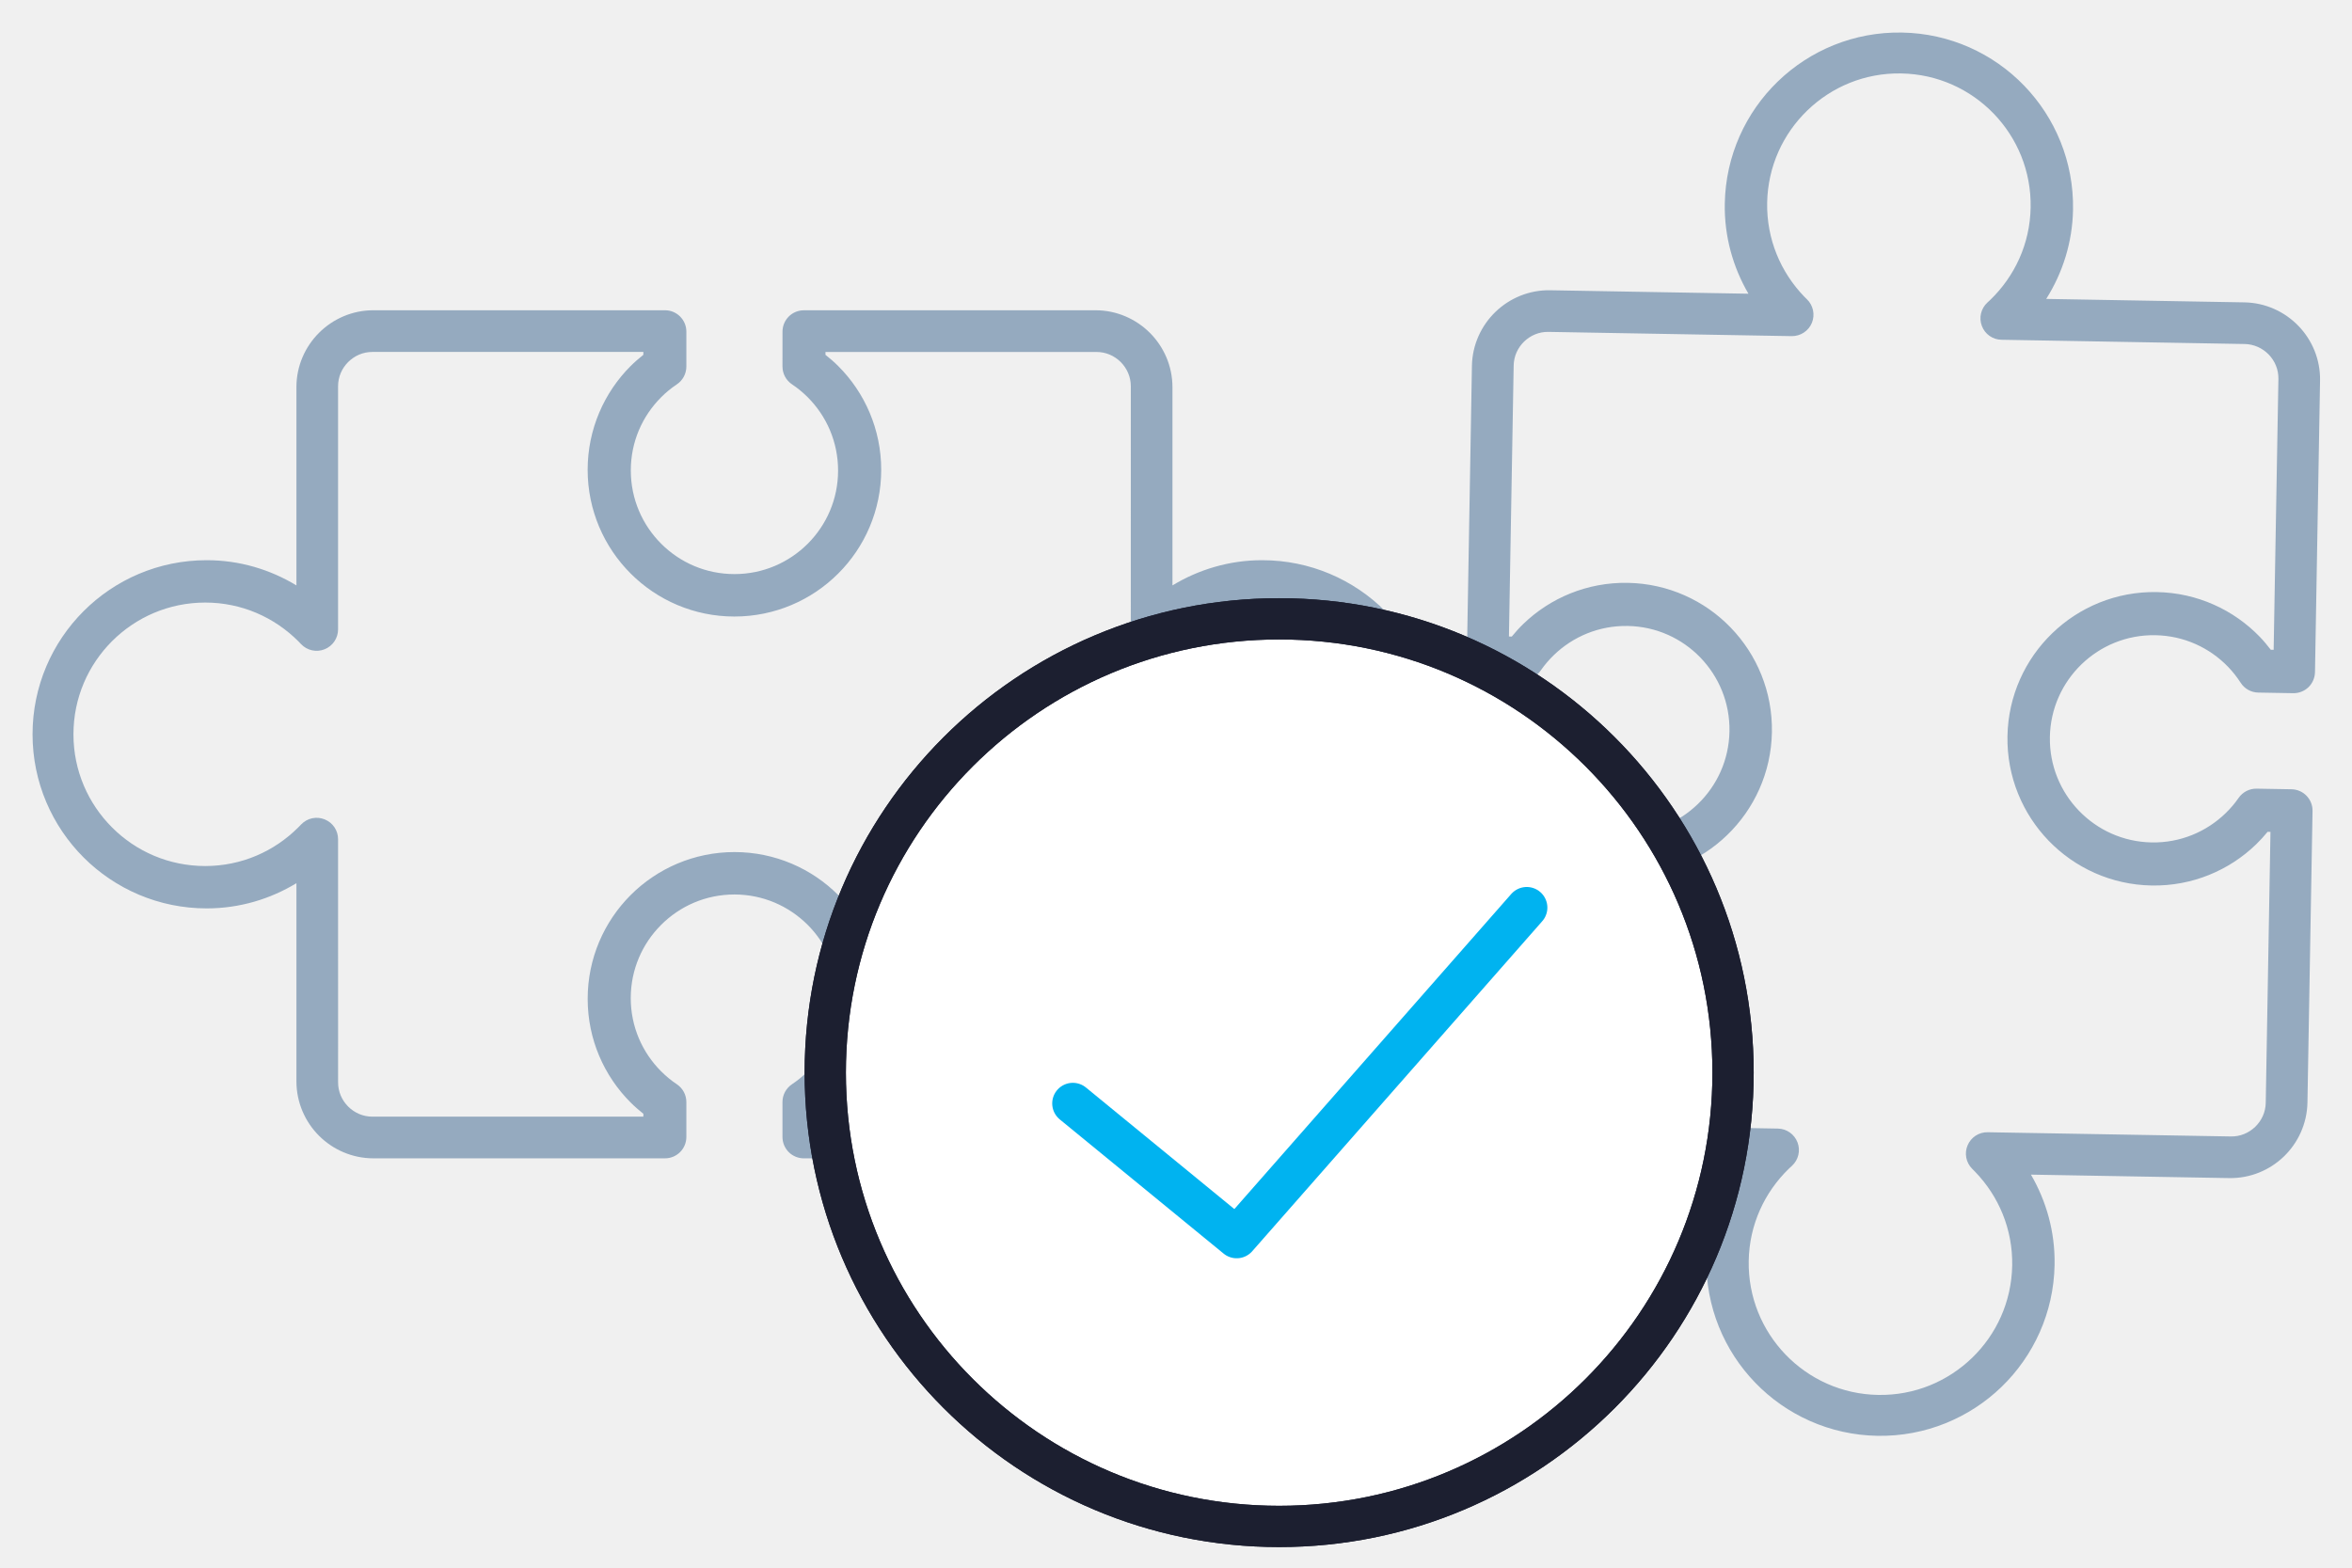
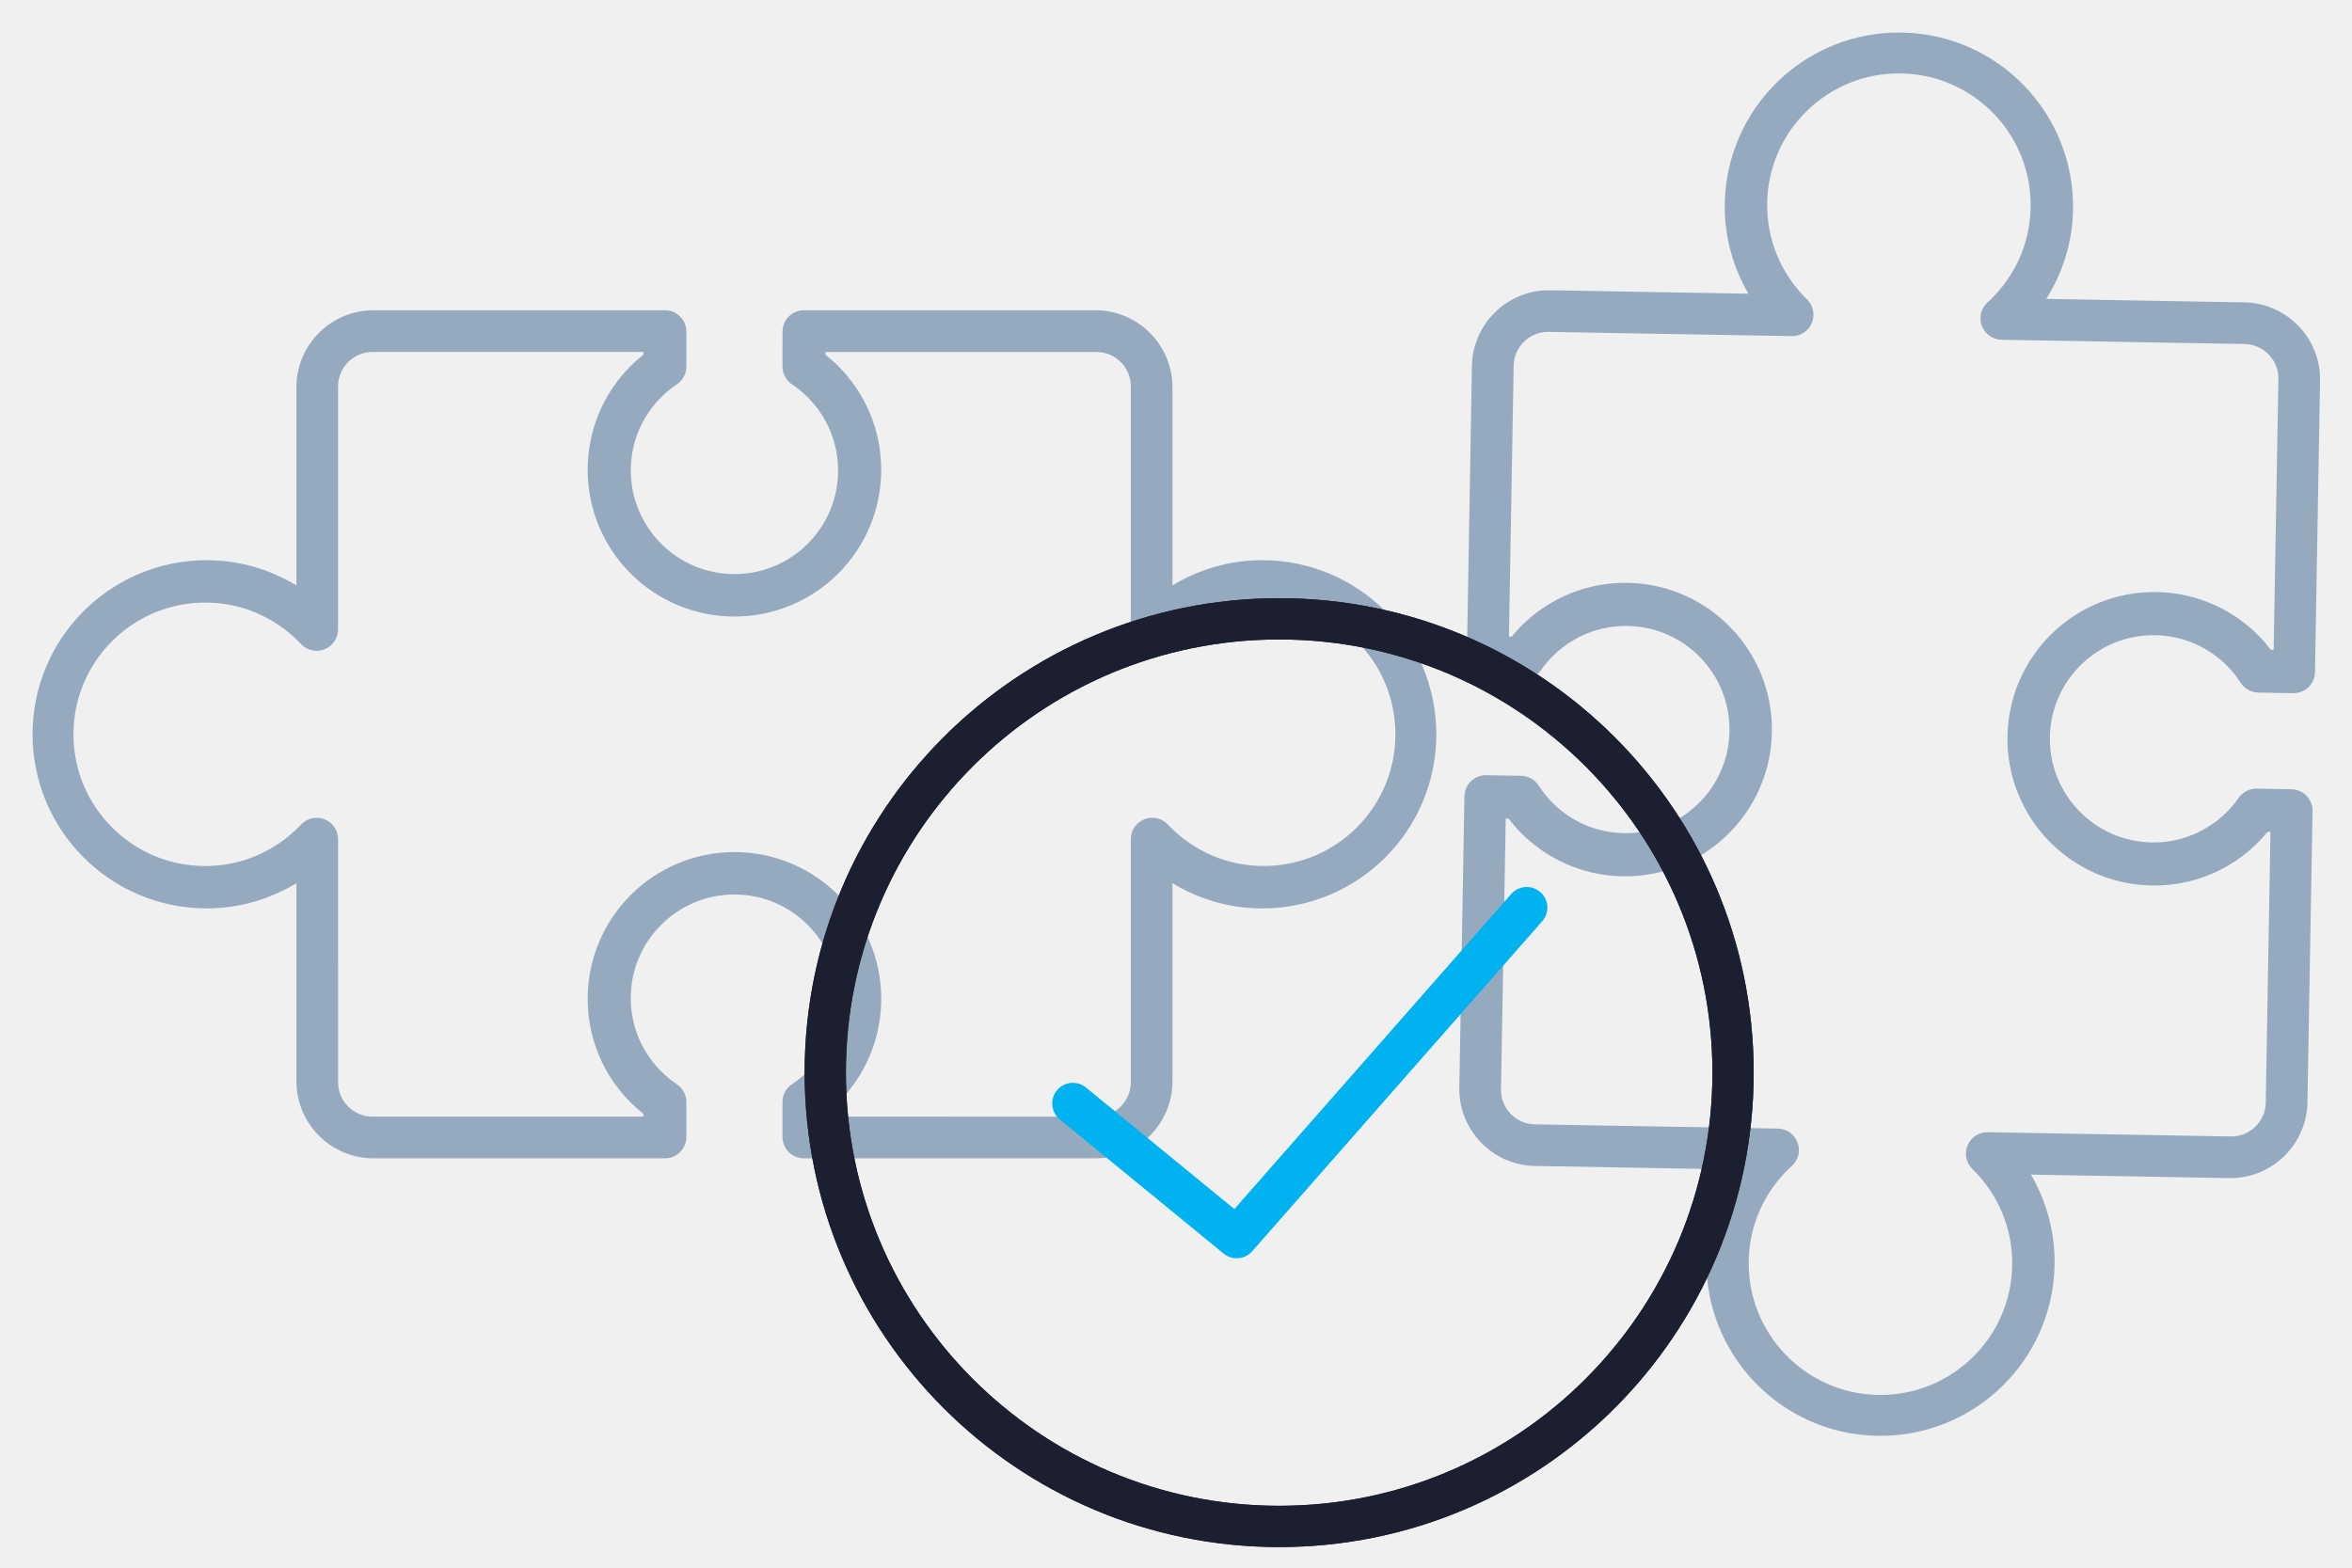
<svg xmlns="http://www.w3.org/2000/svg" width="57px" height="38px" viewBox="0 0 57 38" version="1.1">
  <defs />
  <g id="Innovation" stroke="none" stroke-width="1" fill="none" fill-rule="evenodd">
    <g id="22.01.18-Bitcoin.org_Innovation_Desktop-1200px--" transform="translate(-1169, -1909)">
      <g id="//contenct" transform="translate(215, 697)">
        <g id="box9" transform="translate(798, 1170)">
          <g id="Group" transform="translate(154, 30)">
            <g>
              <rect id="Rectangle-2" x="4" y="0" width="60" height="60" />
              <g id="Group-3" transform="translate(0, 10)">
                <path d="M33.255,18.243 L29.857,14.845 C30.578,14.668 31.264,14.303 31.827,13.74 C32.65,12.917 33.063,11.834 33.063,10.756 C33.064,9.677 32.65,8.594 31.827,7.772 C31.004,6.948 29.921,6.535 28.842,6.535 C27.764,6.535 26.681,6.948 25.858,7.772 C25.295,8.334 24.93,9.02 24.753,9.741 L21.355,6.343 C20.992,5.98 20.512,5.799 20.037,5.799 C19.562,5.799 19.081,5.981 18.719,6.343 L13.721,11.342 C13.519,11.544 13.519,11.871 13.721,12.074 L14.319,12.673 C14.442,12.795 14.617,12.848 14.787,12.814 C14.949,12.782 15.113,12.766 15.278,12.766 C15.922,12.767 16.561,13.01 17.054,13.502 C17.545,13.993 17.788,14.632 17.789,15.276 C17.788,15.921 17.545,16.561 17.053,17.053 C16.561,17.544 15.922,17.788 15.277,17.788 C14.633,17.788 13.993,17.544 13.501,17.053 C13.009,16.561 12.766,15.922 12.766,15.278 C12.765,15.113 12.782,14.949 12.814,14.788 C12.848,14.618 12.794,14.442 12.672,14.32 L12.073,13.721 C11.871,13.519 11.543,13.519 11.341,13.721 L6.343,18.719 C5.98,19.082 5.798,19.562 5.799,20.037 C5.798,20.512 5.98,20.993 6.343,21.355 L9.741,24.753 C9.02,24.93 8.334,25.295 7.771,25.859 C6.948,26.681 6.534,27.764 6.535,28.843 C6.535,29.921 6.948,31.004 7.771,31.827 C8.594,32.65 9.678,33.063 10.756,33.063 C11.834,33.063 12.917,32.65 13.739,31.827 C14.303,31.263 14.668,30.578 14.845,29.857 L18.243,33.255 C18.606,33.617 19.086,33.799 19.561,33.799 C20.036,33.799 20.516,33.617 20.879,33.255 L25.877,28.257 C26.079,28.055 26.079,27.727 25.877,27.525 L25.278,26.926 C25.156,26.804 24.981,26.751 24.811,26.784 C24.649,26.817 24.485,26.832 24.32,26.832 C23.675,26.832 23.036,26.589 22.544,26.098 C22.053,25.606 21.809,24.966 21.809,24.322 C21.809,23.677 22.053,23.037 22.544,22.545 C23.036,22.054 23.675,21.811 24.321,21.81 C24.965,21.811 25.605,22.054 26.097,22.546 C26.588,23.038 26.831,23.677 26.832,24.321 C26.832,24.486 26.815,24.65 26.783,24.813 C26.75,24.983 26.803,25.157 26.925,25.279 L27.524,25.878 C27.62,25.974 27.754,26.03 27.89,26.03 C28.027,26.03 28.16,25.974 28.257,25.878 L33.255,20.879 C33.618,20.517 33.8,20.036 33.799,19.562 C33.799,19.086 33.618,18.606 33.255,18.243 Z M32.558,20.148 L27.913,24.792 L27.864,24.743 C27.879,24.607 27.89,24.47 27.89,24.332 C27.89,23.424 27.542,22.511 26.848,21.818 C26.155,21.124 25.242,20.775 24.333,20.776 C23.425,20.775 22.511,21.124 21.818,21.817 C21.124,22.511 20.776,23.425 20.776,24.333 C20.776,25.241 21.124,26.155 21.818,26.848 C22.511,27.542 23.424,27.89 24.332,27.889 C24.469,27.889 24.606,27.879 24.743,27.864 L24.792,27.913 L20.148,32.557 C19.986,32.719 19.776,32.798 19.561,32.799 C19.345,32.798 19.134,32.719 18.973,32.557 L14.805,28.39 C14.656,28.24 14.431,28.196 14.236,28.279 C14.041,28.361 13.916,28.552 13.919,28.764 C13.92,28.804 13.92,28.839 13.92,28.869 C13.92,29.688 13.612,30.501 12.988,31.126 C12.363,31.75 11.55,32.061 10.731,32.061 C9.912,32.061 9.097,31.751 8.472,31.126 C7.847,30.501 7.538,29.687 7.537,28.868 C7.538,28.049 7.848,27.235 8.472,26.61 C9.096,25.986 9.909,25.679 10.729,25.678 C10.761,25.678 10.794,25.679 10.826,25.68 C11.039,25.686 11.234,25.562 11.318,25.366 C11.402,25.171 11.359,24.944 11.209,24.794 L7.041,20.626 C6.879,20.464 6.8,20.254 6.799,20.039 C6.8,19.822 6.879,19.612 7.04,19.451 L11.685,14.806 L11.734,14.856 C11.719,14.992 11.708,15.129 11.708,15.266 C11.708,16.174 12.057,17.088 12.75,17.781 C13.443,18.474 14.356,18.823 15.265,18.822 C16.174,18.823 17.087,18.474 17.78,17.781 C18.474,17.087 18.823,16.173 18.822,15.264 C18.823,14.356 18.473,13.443 17.781,12.751 C17.087,12.057 16.174,11.708 15.266,11.709 C15.129,11.709 14.992,11.719 14.855,11.735 L14.806,11.686 L19.451,7.041 C19.612,6.88 19.822,6.8 20.038,6.799 C20.253,6.8 20.464,6.879 20.626,7.041 L24.793,11.209 C24.944,11.359 25.174,11.403 25.369,11.317 C25.564,11.231 25.688,11.033 25.679,10.82 C25.678,10.792 25.677,10.762 25.677,10.729 C25.678,9.91 25.986,9.097 26.61,8.472 C27.234,7.848 28.048,7.537 28.867,7.537 C29.686,7.537 30.501,7.847 31.125,8.472 C31.75,9.097 32.06,9.911 32.061,10.73 C32.06,11.549 31.75,12.363 31.125,12.988 C30.501,13.612 29.688,13.919 28.868,13.92 C28.836,13.92 28.804,13.919 28.772,13.918 C28.559,13.912 28.364,14.036 28.28,14.232 C28.195,14.427 28.238,14.654 28.389,14.804 L32.557,18.972 C32.718,19.134 32.798,19.344 32.799,19.56 C32.799,19.776 32.719,19.986 32.558,20.148 Z" id="Shape" fill="#95AABF" fill-rule="nonzero" transform="translate(19.79899, 19.79899) rotate(45) translate(-19.79899, -19.79899) " />
                <path d="M61.252,18.24 L57.854,14.842 C58.575,14.665 59.261,14.3 59.824,13.737 C60.647,12.914 61.06,11.831 61.06,10.753 C61.061,9.674 60.647,8.591 59.824,7.769 C59.001,6.945 57.918,6.532 56.839,6.532 C55.761,6.532 54.678,6.945 53.855,7.769 C53.292,8.331 52.927,9.017 52.75,9.738 L49.352,6.34 C48.989,5.977 48.509,5.796 48.034,5.796 C47.559,5.796 47.078,5.978 46.716,6.34 L41.718,11.339 C41.516,11.541 41.516,11.868 41.718,12.071 L42.316,12.669 C42.439,12.792 42.614,12.845 42.784,12.811 C42.946,12.779 43.11,12.763 43.275,12.763 C43.919,12.764 44.558,13.007 45.051,13.499 C45.542,13.99 45.785,14.629 45.786,15.273 C45.785,15.918 45.542,16.558 45.05,17.05 C44.558,17.541 43.919,17.785 43.274,17.785 C42.63,17.785 41.99,17.541 41.498,17.05 C41.006,16.558 40.763,15.919 40.763,15.274 C40.762,15.109 40.779,14.945 40.811,14.785 C40.845,14.615 40.791,14.439 40.669,14.317 L40.07,13.718 C39.868,13.516 39.54,13.516 39.338,13.718 L34.34,18.716 C33.977,19.079 33.795,19.559 33.796,20.034 C33.795,20.509 33.977,20.99 34.34,21.352 L37.738,24.75 C37.017,24.927 36.331,25.292 35.768,25.856 C34.945,26.678 34.531,27.761 34.532,28.84 C34.531,29.918 34.945,31.001 35.768,31.824 C36.591,32.647 37.675,33.06 38.753,33.06 C39.831,33.06 40.914,32.647 41.736,31.824 C42.3,31.26 42.665,30.575 42.842,29.854 L46.24,33.252 C46.603,33.614 47.083,33.796 47.558,33.796 C48.033,33.796 48.513,33.614 48.876,33.252 L53.874,28.254 C54.076,28.052 54.076,27.724 53.874,27.522 L53.275,26.923 C53.153,26.801 52.978,26.748 52.808,26.781 C52.646,26.814 52.482,26.829 52.317,26.829 C51.672,26.829 51.033,26.586 50.541,26.095 C50.05,25.603 49.806,24.963 49.806,24.319 C49.806,23.674 50.05,23.034 50.541,22.542 C51.033,22.051 51.672,21.808 52.318,21.807 C52.962,21.808 53.602,22.051 54.094,22.543 C54.585,23.034 54.828,23.674 54.829,24.318 C54.829,24.483 54.812,24.647 54.78,24.81 C54.747,24.98 54.8,25.154 54.922,25.276 L55.521,25.875 C55.617,25.971 55.751,26.027 55.887,26.027 C56.024,26.027 56.157,25.971 56.254,25.875 L61.252,20.876 C61.615,20.514 61.797,20.033 61.796,19.558 C61.796,19.083 61.615,18.603 61.252,18.24 Z M60.555,20.145 L55.91,24.789 L55.861,24.74 C55.876,24.604 55.887,24.467 55.887,24.329 C55.887,23.421 55.539,22.508 54.845,21.815 C54.152,21.121 53.239,20.772 52.33,20.773 C51.422,20.772 50.508,21.121 49.815,21.814 C49.121,22.508 48.773,23.422 48.773,24.33 C48.773,25.238 49.121,26.152 49.815,26.845 C50.508,27.539 51.421,27.887 52.329,27.886 C52.466,27.886 52.603,27.876 52.74,27.861 L52.789,27.91 L48.145,32.554 C47.983,32.716 47.773,32.795 47.558,32.796 C47.342,32.795 47.131,32.716 46.97,32.554 L42.802,28.387 C42.653,28.237 42.428,28.193 42.233,28.276 C42.038,28.358 41.913,28.549 41.916,28.761 C41.917,28.801 41.917,28.836 41.917,28.866 C41.917,29.685 41.609,30.498 40.985,31.123 C40.36,31.747 39.547,32.058 38.728,32.058 C37.909,32.057 37.094,31.748 36.469,31.123 C35.844,30.498 35.535,29.684 35.534,28.865 C35.535,28.046 35.845,27.232 36.469,26.607 C37.093,25.983 37.906,25.676 38.726,25.675 C38.758,25.675 38.791,25.676 38.823,25.677 C39.036,25.683 39.231,25.559 39.315,25.363 C39.399,25.168 39.356,24.941 39.206,24.791 L35.038,20.623 C34.876,20.461 34.797,20.251 34.796,20.035 C34.797,19.819 34.876,19.609 35.037,19.448 L39.682,14.803 L39.731,14.853 C39.716,14.989 39.705,15.126 39.705,15.263 C39.705,16.171 40.054,17.085 40.747,17.778 C41.44,18.471 42.353,18.82 43.262,18.819 C44.171,18.82 45.084,18.471 45.777,17.778 C46.471,17.084 46.82,16.17 46.819,15.261 C46.82,14.353 46.47,13.44 45.778,12.748 C45.084,12.054 44.171,11.705 43.263,11.706 C43.126,11.706 42.989,11.716 42.852,11.732 L42.803,11.683 L47.448,7.038 C47.609,6.877 47.819,6.797 48.035,6.796 C48.25,6.797 48.461,6.876 48.622,7.038 L52.79,11.206 C52.941,11.356 53.171,11.4 53.366,11.314 C53.561,11.228 53.685,11.03 53.676,10.817 C53.675,10.789 53.674,10.759 53.674,10.726 C53.675,9.907 53.983,9.094 54.606,8.469 C55.231,7.845 56.045,7.534 56.864,7.534 C57.683,7.534 58.498,7.844 59.122,8.469 C59.747,9.094 60.057,9.908 60.058,10.727 C60.057,11.546 59.747,12.36 59.122,12.985 C58.498,13.609 57.685,13.916 56.865,13.917 C56.833,13.917 56.801,13.916 56.769,13.915 C56.556,13.909 56.361,14.033 56.277,14.229 C56.192,14.424 56.235,14.651 56.386,14.801 L60.554,18.969 C60.715,19.131 60.795,19.341 60.796,19.557 C60.796,19.773 60.716,19.983 60.555,20.145 Z" id="Shape" fill="#95AABF" fill-rule="nonzero" transform="translate(47.79597, 19.79597) rotate(-44) translate(-47.79597, -19.79597) " />
                <g id="Group-2" transform="translate(22, 17)">
-                   <circle id="Oval" stroke="#1C1F30" fill="#FFFFFF" cx="11" cy="11" r="11" />
+                   <circle id="Oval" stroke="#1C1F30" fill="transparent" cx="11" cy="11" r="11" />
                  <path d="M11,22.5 C4.649,22.5 -0.5,17.351 -0.5,11 C-0.5,4.649 4.649,-0.5 11,-0.5 C17.351,-0.5 22.5,4.649 22.5,11 C22.5,17.351 17.351,22.5 11,22.5 Z M11,21.5 C16.799,21.5 21.5,16.799 21.5,11 C21.5,5.201 16.799,0.5 11,0.5 C5.201,0.5 0.5,5.201 0.5,11 C0.5,16.799 5.201,21.5 11,21.5 Z" id="Oval" fill="#1C1F30" fill-rule="nonzero" />
                  <polyline id="Path-4" stroke="#00b3f0" stroke-linecap="round" stroke-linejoin="round" points="6 11.747 9.971 15 17 7" />
                </g>
              </g>
            </g>
          </g>
        </g>
      </g>
    </g>
  </g>
</svg>
